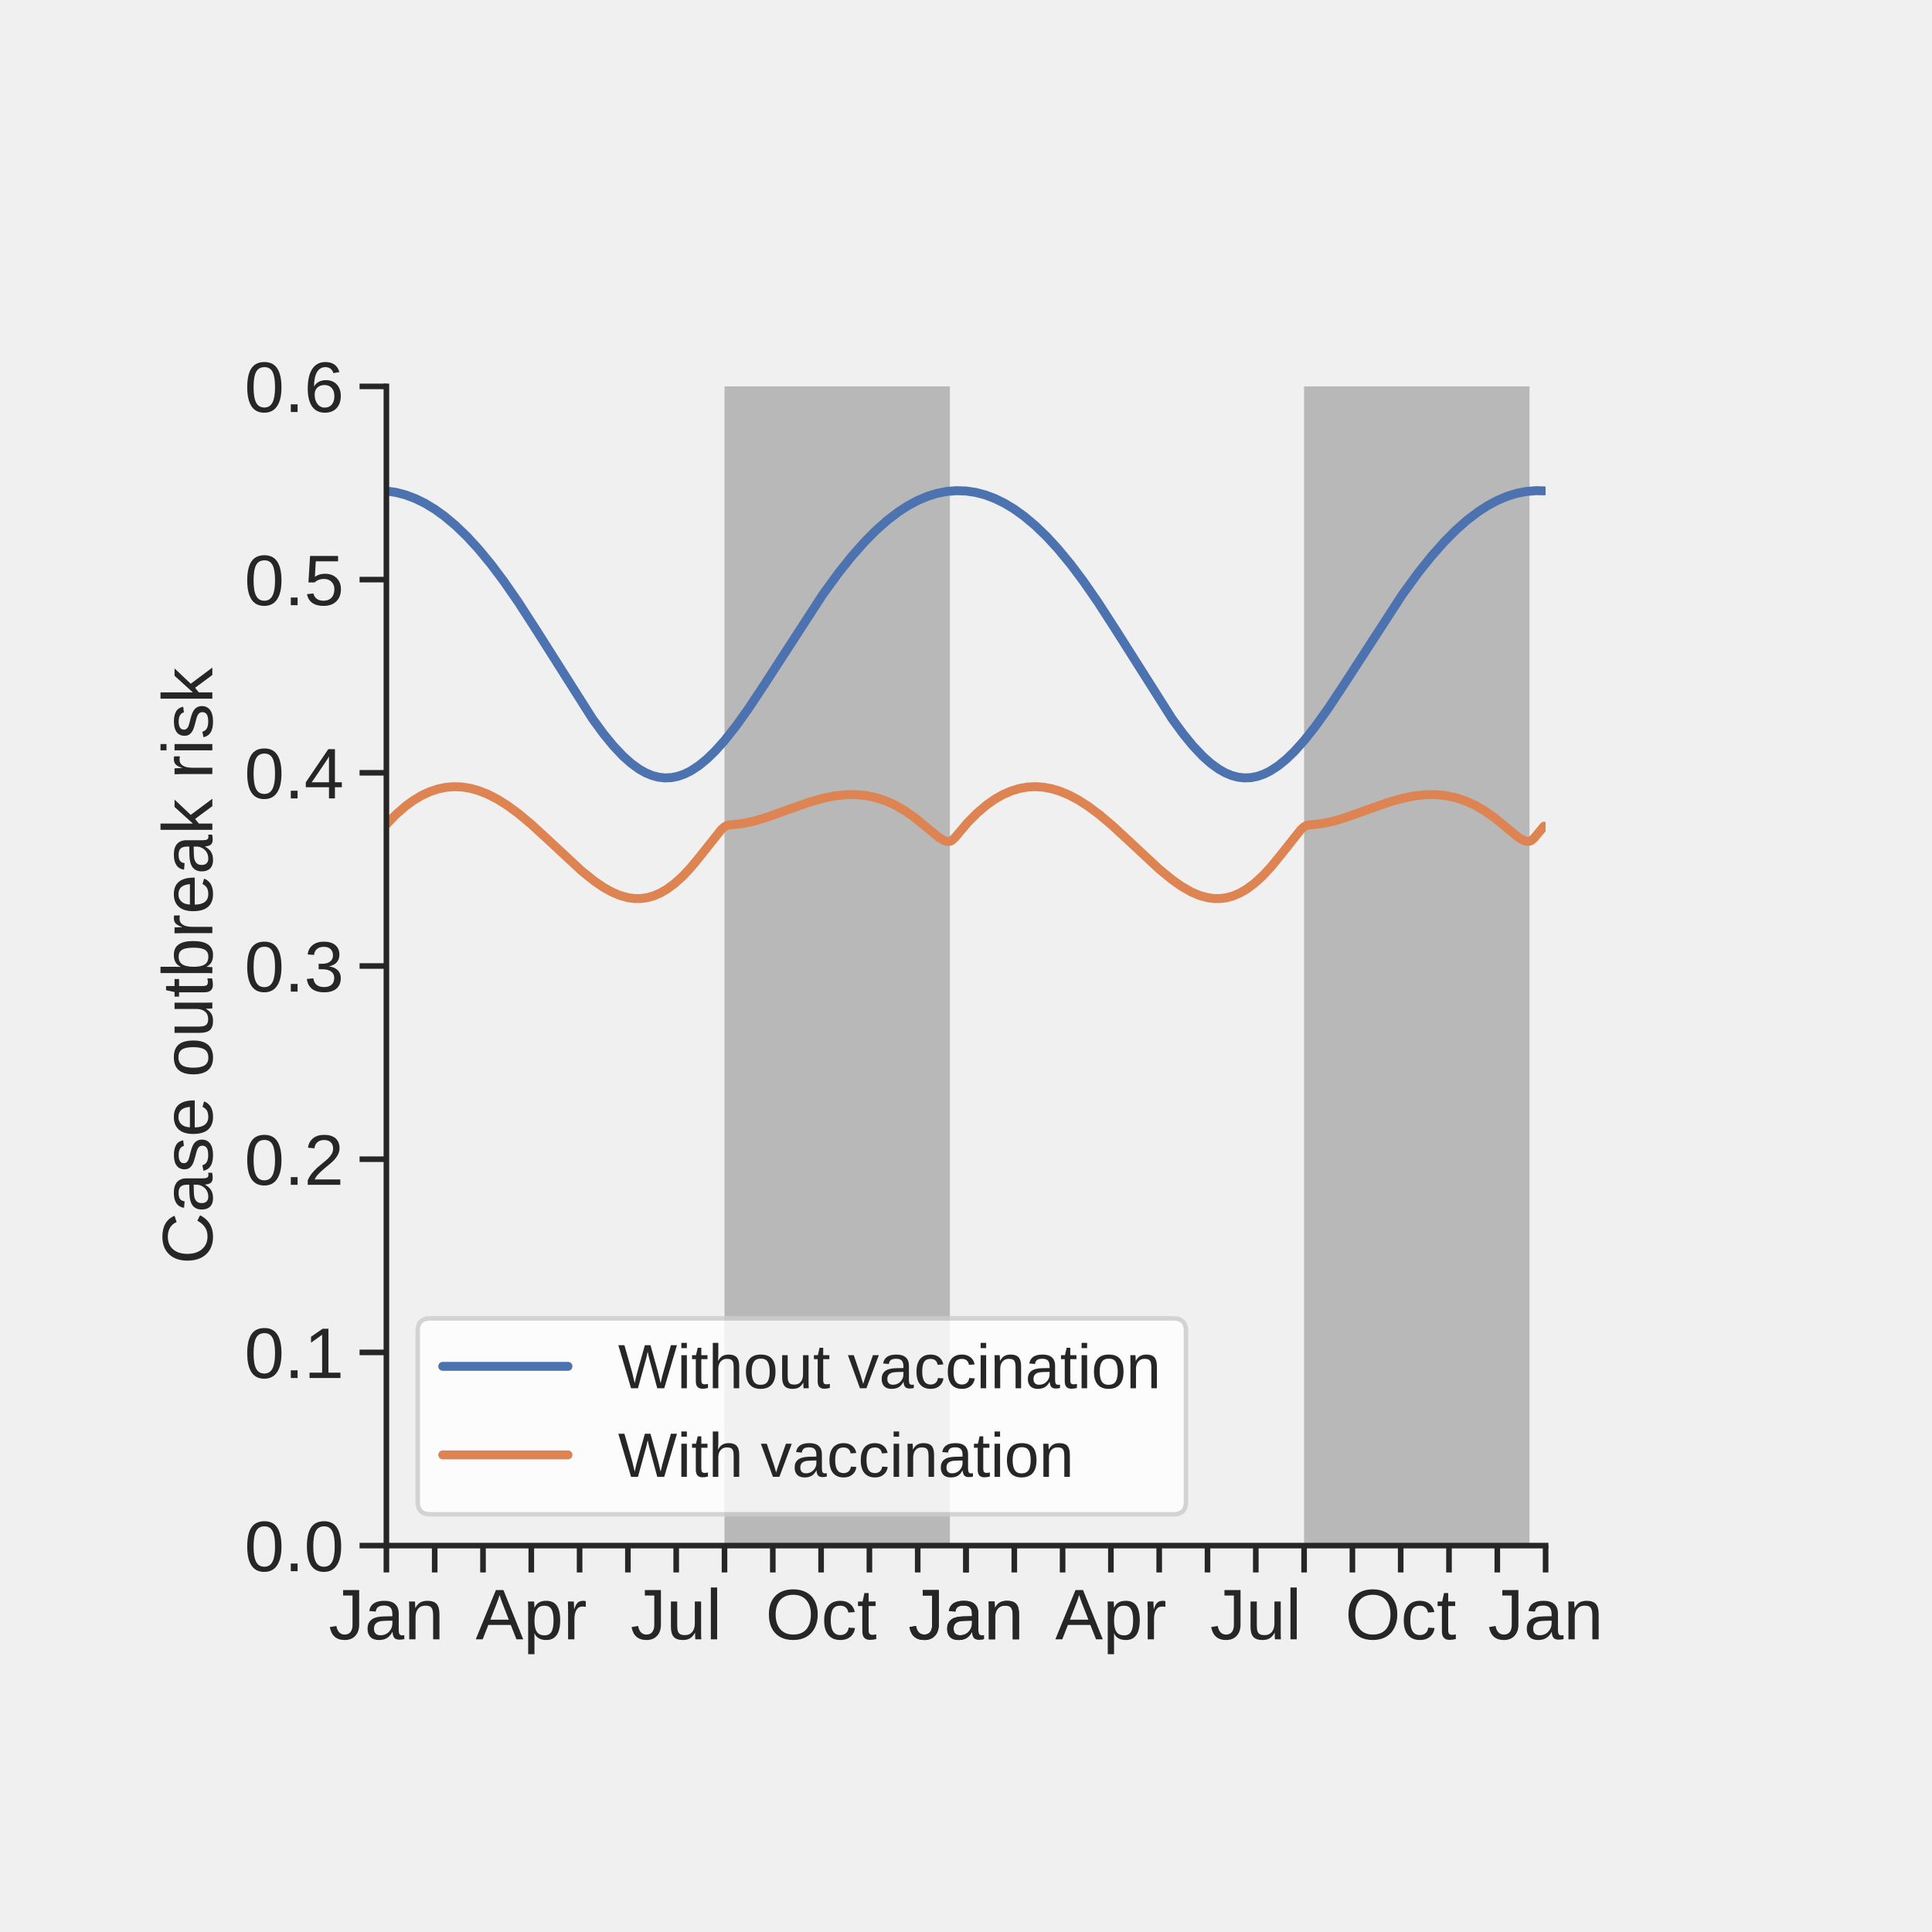
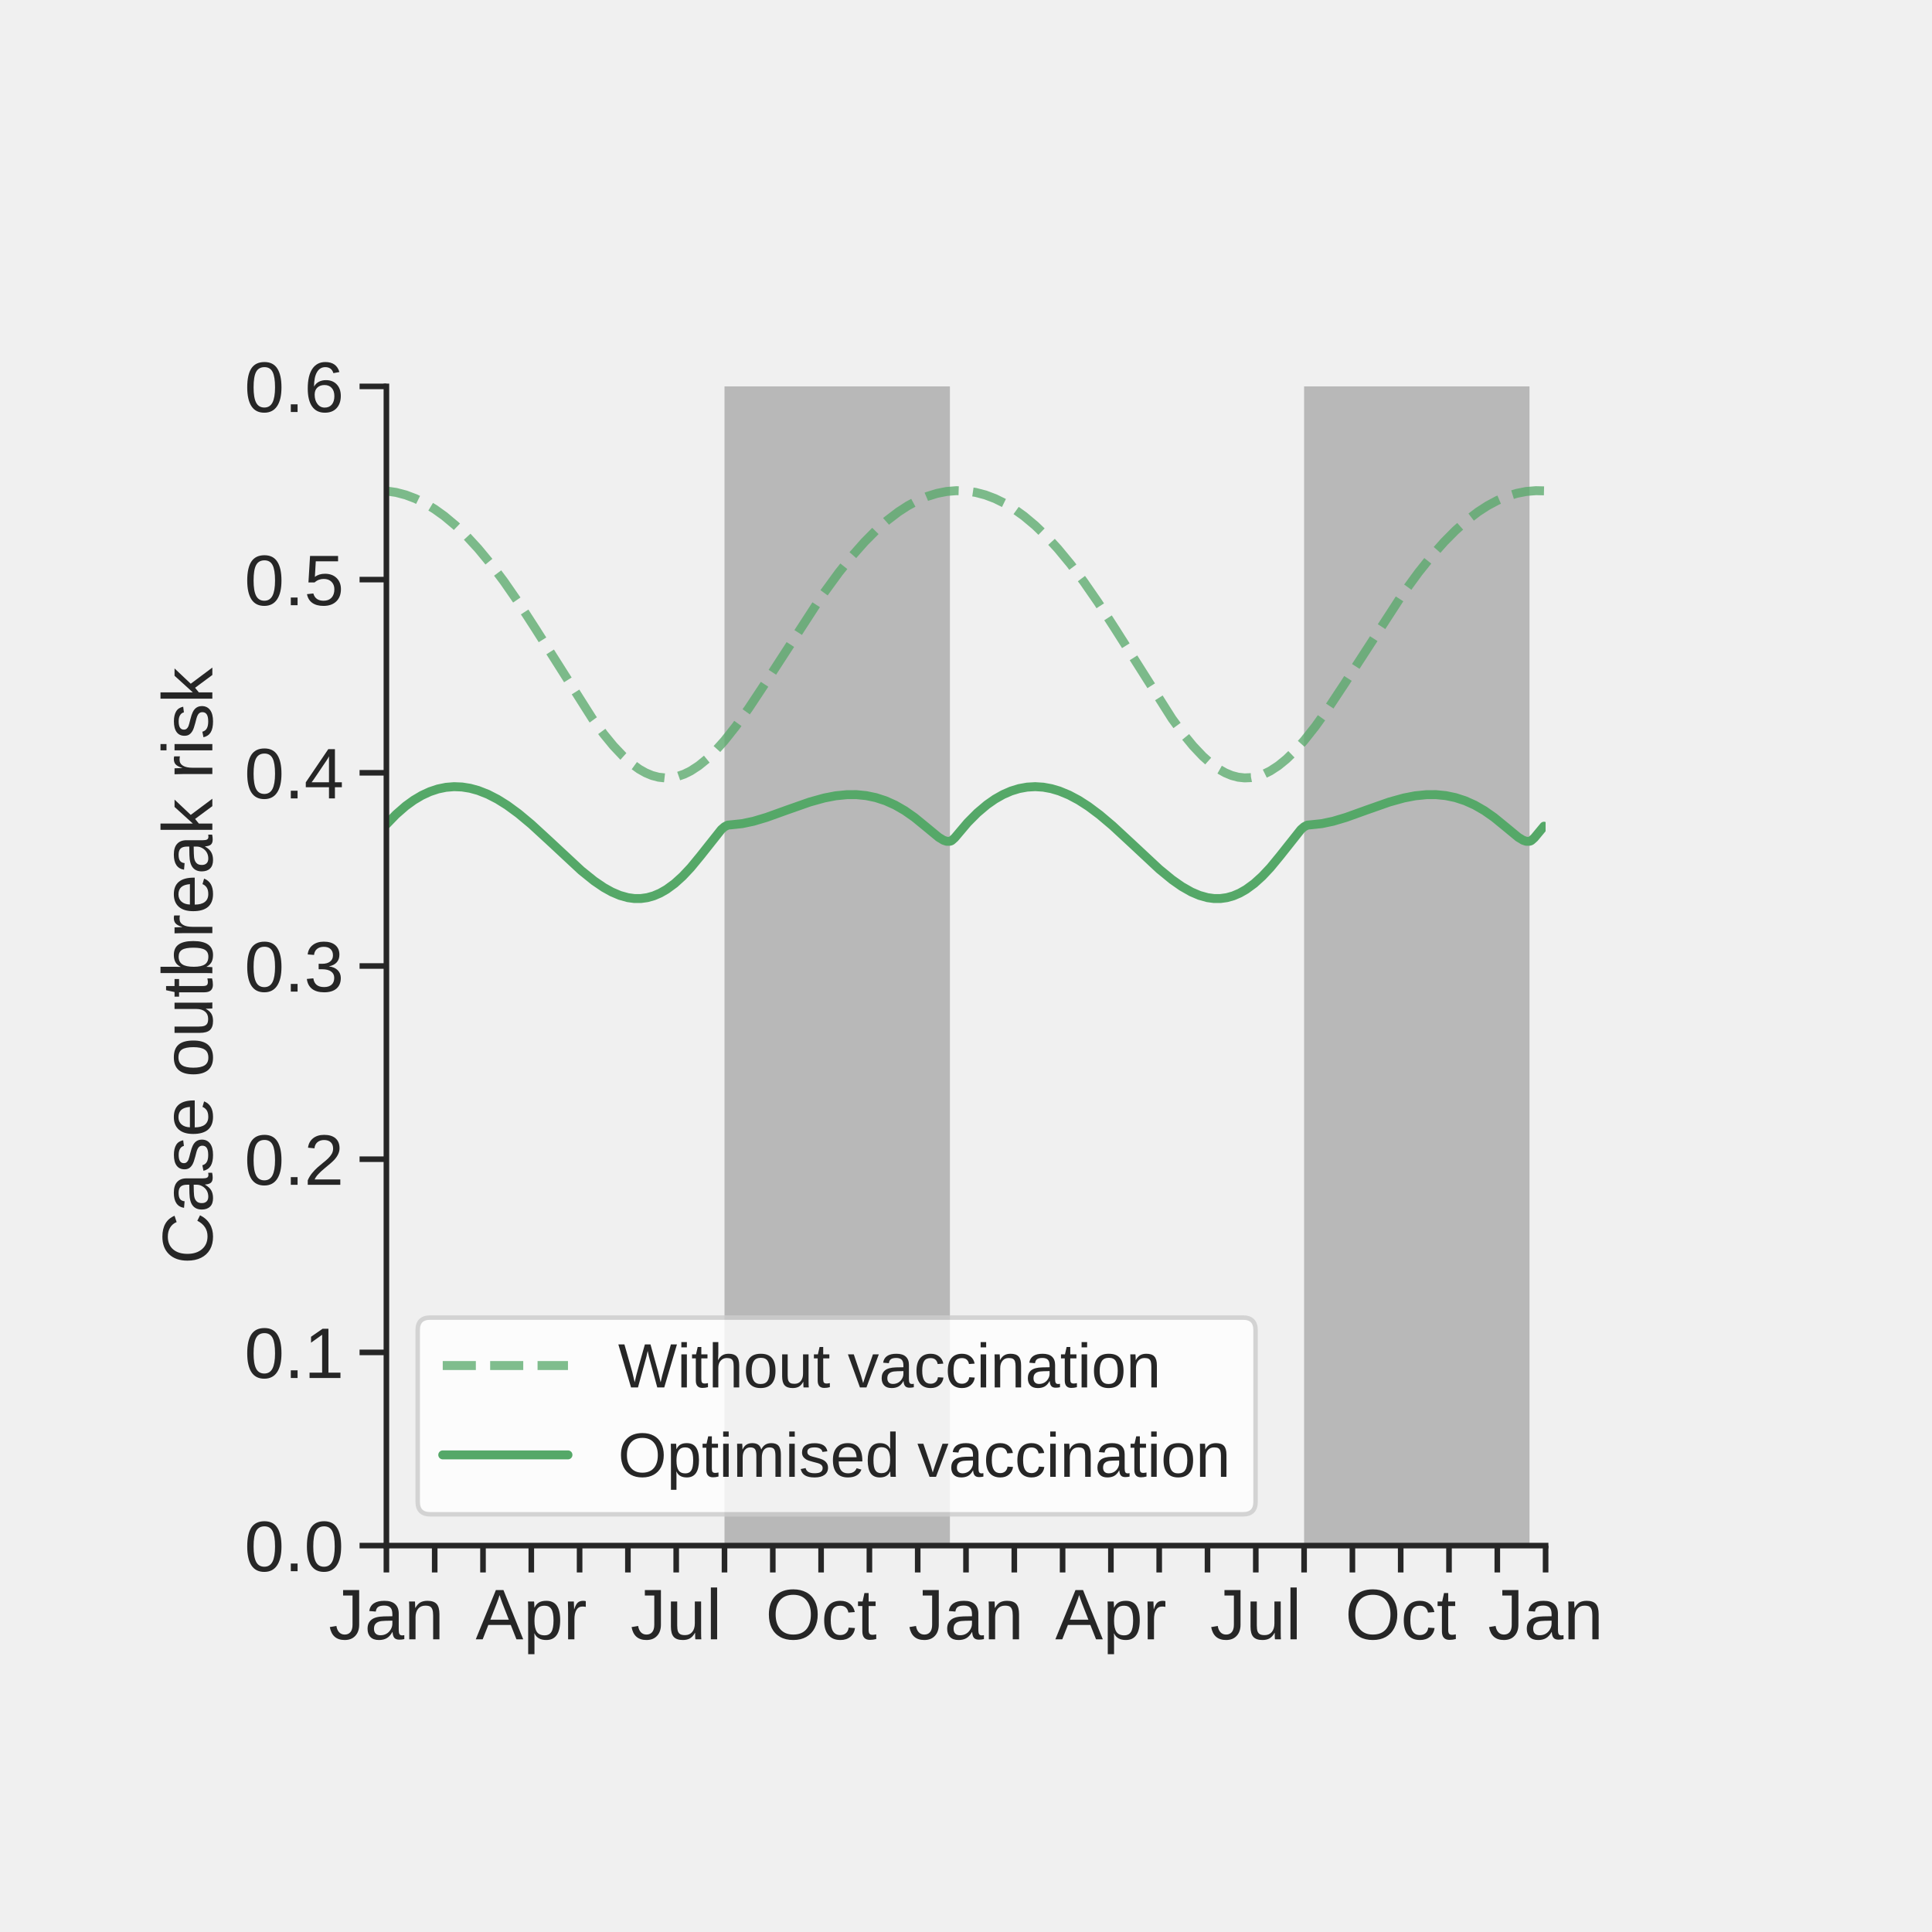
<svg xmlns="http://www.w3.org/2000/svg" xmlns:xlink="http://www.w3.org/1999/xlink" width="432pt" height="432pt" viewBox="0 0 432 432" version="1.1">
  <defs>
    <style type="text/css">*{stroke-linejoin: round; stroke-linecap: butt}</style>
  </defs>
  <g id="figure_1">
    <g id="patch_1">
      <path d="M 0 432  L 432 432  L 432 0  L 0 0  L 0 432  z " style="fill: none" />
    </g>
    <g id="axes_1">
      <g id="patch_2">
        <path d="M 86.4 345.6  L 345.6 345.6  L 345.6 86.4  L 86.4 86.4  L 86.4 345.6  z " style="fill: none" />
      </g>
      <g id="matplotlib.axis_1">
        <g id="xtick_1">
          <g id="line2d_1">
            <defs>
-               <path id="me3cac74323" d="M 0 0  L 0 6  " style="stroke: #262626; stroke-width: 1.25" />
+               <path id="m6e9fe9c6b8" d="M 0 0  L 0 6  " style="stroke: #262626; stroke-width: 1.25" />
            </defs>
            <g>
-               <use xlink:href="#me3cac74323" x="86.4" y="345.6" style="fill: #262626; stroke: #262626; stroke-width: 1.25" />
+               <use xlink:href="#m6e9fe9c6b8" x="86.4" y="345.6" style="fill: #262626; stroke: #262626; stroke-width: 1.25" />
            </g>
          </g>
          <g id="text_1">
            <text style="fill: #262626; font: 16px 'Arial', 'DejaVu Sans', 'Liberation Sans', 'Bitstream Vera Sans', sans-serif; text-anchor: middle" x="86.4" y="366.553" transform="rotate(-0 86.4 366.5525)">Jan</text>
          </g>
        </g>
        <g id="xtick_2">
          <g id="line2d_2">
            <g>
-               <use xlink:href="#me3cac74323" x="97.2" y="345.6" style="fill: #262626; stroke: #262626; stroke-width: 1.25" />
+               <use xlink:href="#m6e9fe9c6b8" x="97.2" y="345.6" style="fill: #262626; stroke: #262626; stroke-width: 1.25" />
            </g>
          </g>
        </g>
        <g id="xtick_3">
          <g id="line2d_3">
            <g>
-               <use xlink:href="#me3cac74323" x="108" y="345.6" style="fill: #262626; stroke: #262626; stroke-width: 1.25" />
+               <use xlink:href="#m6e9fe9c6b8" x="108" y="345.6" style="fill: #262626; stroke: #262626; stroke-width: 1.25" />
            </g>
          </g>
        </g>
        <g id="xtick_4">
          <g id="line2d_4">
            <g>
-               <use xlink:href="#me3cac74323" x="118.8" y="345.6" style="fill: #262626; stroke: #262626; stroke-width: 1.25" />
+               <use xlink:href="#m6e9fe9c6b8" x="118.8" y="345.6" style="fill: #262626; stroke: #262626; stroke-width: 1.25" />
            </g>
          </g>
          <g id="text_2">
            <text style="fill: #262626; font: 16px 'Arial', 'DejaVu Sans', 'Liberation Sans', 'Bitstream Vera Sans', sans-serif; text-anchor: middle" x="118.8" y="366.553" transform="rotate(-0 118.8 366.5525)">Apr</text>
          </g>
        </g>
        <g id="xtick_5">
          <g id="line2d_5">
            <g>
-               <use xlink:href="#me3cac74323" x="129.6" y="345.6" style="fill: #262626; stroke: #262626; stroke-width: 1.25" />
+               <use xlink:href="#m6e9fe9c6b8" x="129.6" y="345.6" style="fill: #262626; stroke: #262626; stroke-width: 1.25" />
            </g>
          </g>
        </g>
        <g id="xtick_6">
          <g id="line2d_6">
            <g>
-               <use xlink:href="#me3cac74323" x="140.4" y="345.6" style="fill: #262626; stroke: #262626; stroke-width: 1.25" />
+               <use xlink:href="#m6e9fe9c6b8" x="140.4" y="345.6" style="fill: #262626; stroke: #262626; stroke-width: 1.25" />
            </g>
          </g>
        </g>
        <g id="xtick_7">
          <g id="line2d_7">
            <g>
-               <use xlink:href="#me3cac74323" x="151.2" y="345.6" style="fill: #262626; stroke: #262626; stroke-width: 1.25" />
+               <use xlink:href="#m6e9fe9c6b8" x="151.2" y="345.6" style="fill: #262626; stroke: #262626; stroke-width: 1.25" />
            </g>
          </g>
          <g id="text_3">
            <text style="fill: #262626; font: 16px 'Arial', 'DejaVu Sans', 'Liberation Sans', 'Bitstream Vera Sans', sans-serif; text-anchor: middle" x="151.2" y="366.553" transform="rotate(-0 151.2 366.5525)">Jul</text>
          </g>
        </g>
        <g id="xtick_8">
          <g id="line2d_8">
            <g>
-               <use xlink:href="#me3cac74323" x="162" y="345.6" style="fill: #262626; stroke: #262626; stroke-width: 1.25" />
+               <use xlink:href="#m6e9fe9c6b8" x="162" y="345.6" style="fill: #262626; stroke: #262626; stroke-width: 1.25" />
            </g>
          </g>
        </g>
        <g id="xtick_9">
          <g id="line2d_9">
            <g>
-               <use xlink:href="#me3cac74323" x="172.8" y="345.6" style="fill: #262626; stroke: #262626; stroke-width: 1.25" />
+               <use xlink:href="#m6e9fe9c6b8" x="172.8" y="345.6" style="fill: #262626; stroke: #262626; stroke-width: 1.25" />
            </g>
          </g>
        </g>
        <g id="xtick_10">
          <g id="line2d_10">
            <g>
-               <use xlink:href="#me3cac74323" x="183.6" y="345.6" style="fill: #262626; stroke: #262626; stroke-width: 1.25" />
+               <use xlink:href="#m6e9fe9c6b8" x="183.6" y="345.6" style="fill: #262626; stroke: #262626; stroke-width: 1.25" />
            </g>
          </g>
          <g id="text_4">
            <text style="fill: #262626; font: 16px 'Arial', 'DejaVu Sans', 'Liberation Sans', 'Bitstream Vera Sans', sans-serif; text-anchor: middle" x="183.6" y="366.553" transform="rotate(-0 183.6 366.5525)">Oct</text>
          </g>
        </g>
        <g id="xtick_11">
          <g id="line2d_11">
            <g>
-               <use xlink:href="#me3cac74323" x="194.4" y="345.6" style="fill: #262626; stroke: #262626; stroke-width: 1.25" />
+               <use xlink:href="#m6e9fe9c6b8" x="194.4" y="345.6" style="fill: #262626; stroke: #262626; stroke-width: 1.25" />
            </g>
          </g>
        </g>
        <g id="xtick_12">
          <g id="line2d_12">
            <g>
-               <use xlink:href="#me3cac74323" x="205.2" y="345.6" style="fill: #262626; stroke: #262626; stroke-width: 1.25" />
+               <use xlink:href="#m6e9fe9c6b8" x="205.2" y="345.6" style="fill: #262626; stroke: #262626; stroke-width: 1.25" />
            </g>
          </g>
        </g>
        <g id="xtick_13">
          <g id="line2d_13">
            <g>
-               <use xlink:href="#me3cac74323" x="216" y="345.6" style="fill: #262626; stroke: #262626; stroke-width: 1.25" />
+               <use xlink:href="#m6e9fe9c6b8" x="216" y="345.6" style="fill: #262626; stroke: #262626; stroke-width: 1.25" />
            </g>
          </g>
          <g id="text_5">
            <text style="fill: #262626; font: 16px 'Arial', 'DejaVu Sans', 'Liberation Sans', 'Bitstream Vera Sans', sans-serif; text-anchor: middle" x="216" y="366.553" transform="rotate(-0 216 366.5525)">Jan</text>
          </g>
        </g>
        <g id="xtick_14">
          <g id="line2d_14">
            <g>
-               <use xlink:href="#me3cac74323" x="216" y="345.6" style="fill: #262626; stroke: #262626; stroke-width: 1.25" />
-             </g>
-           </g>
-           <g id="text_6">
-             <text style="fill: #262626; font: 16px 'Arial', 'DejaVu Sans', 'Liberation Sans', 'Bitstream Vera Sans', sans-serif; text-anchor: middle" x="216" y="366.553" transform="rotate(-0 216 366.5525)">Jan</text>
+               <use xlink:href="#m6e9fe9c6b8" x="226.8" y="345.6" style="fill: #262626; stroke: #262626; stroke-width: 1.25" />
+             </g>
          </g>
        </g>
        <g id="xtick_15">
          <g id="line2d_15">
            <g>
-               <use xlink:href="#me3cac74323" x="226.8" y="345.6" style="fill: #262626; stroke: #262626; stroke-width: 1.25" />
+               <use xlink:href="#m6e9fe9c6b8" x="237.6" y="345.6" style="fill: #262626; stroke: #262626; stroke-width: 1.25" />
            </g>
          </g>
        </g>
        <g id="xtick_16">
          <g id="line2d_16">
            <g>
-               <use xlink:href="#me3cac74323" x="237.6" y="345.6" style="fill: #262626; stroke: #262626; stroke-width: 1.25" />
-             </g>
+               <use xlink:href="#m6e9fe9c6b8" x="248.4" y="345.6" style="fill: #262626; stroke: #262626; stroke-width: 1.25" />
+             </g>
+           </g>
+           <g id="text_6">
+             <text style="fill: #262626; font: 16px 'Arial', 'DejaVu Sans', 'Liberation Sans', 'Bitstream Vera Sans', sans-serif; text-anchor: middle" x="248.4" y="366.553" transform="rotate(-0 248.4 366.5525)">Apr</text>
          </g>
        </g>
        <g id="xtick_17">
          <g id="line2d_17">
            <g>
-               <use xlink:href="#me3cac74323" x="248.4" y="345.6" style="fill: #262626; stroke: #262626; stroke-width: 1.25" />
-             </g>
-           </g>
-           <g id="text_7">
-             <text style="fill: #262626; font: 16px 'Arial', 'DejaVu Sans', 'Liberation Sans', 'Bitstream Vera Sans', sans-serif; text-anchor: middle" x="248.4" y="366.553" transform="rotate(-0 248.4 366.5525)">Apr</text>
+               <use xlink:href="#m6e9fe9c6b8" x="259.2" y="345.6" style="fill: #262626; stroke: #262626; stroke-width: 1.25" />
+             </g>
          </g>
        </g>
        <g id="xtick_18">
          <g id="line2d_18">
            <g>
-               <use xlink:href="#me3cac74323" x="259.2" y="345.6" style="fill: #262626; stroke: #262626; stroke-width: 1.25" />
+               <use xlink:href="#m6e9fe9c6b8" x="270" y="345.6" style="fill: #262626; stroke: #262626; stroke-width: 1.25" />
            </g>
          </g>
        </g>
        <g id="xtick_19">
          <g id="line2d_19">
            <g>
-               <use xlink:href="#me3cac74323" x="270" y="345.6" style="fill: #262626; stroke: #262626; stroke-width: 1.25" />
-             </g>
+               <use xlink:href="#m6e9fe9c6b8" x="280.8" y="345.6" style="fill: #262626; stroke: #262626; stroke-width: 1.25" />
+             </g>
+           </g>
+           <g id="text_7">
+             <text style="fill: #262626; font: 16px 'Arial', 'DejaVu Sans', 'Liberation Sans', 'Bitstream Vera Sans', sans-serif; text-anchor: middle" x="280.8" y="366.553" transform="rotate(-0 280.8 366.5525)">Jul</text>
          </g>
        </g>
        <g id="xtick_20">
          <g id="line2d_20">
            <g>
-               <use xlink:href="#me3cac74323" x="280.8" y="345.6" style="fill: #262626; stroke: #262626; stroke-width: 1.25" />
-             </g>
-           </g>
-           <g id="text_8">
-             <text style="fill: #262626; font: 16px 'Arial', 'DejaVu Sans', 'Liberation Sans', 'Bitstream Vera Sans', sans-serif; text-anchor: middle" x="280.8" y="366.553" transform="rotate(-0 280.8 366.5525)">Jul</text>
+               <use xlink:href="#m6e9fe9c6b8" x="291.6" y="345.6" style="fill: #262626; stroke: #262626; stroke-width: 1.25" />
+             </g>
          </g>
        </g>
        <g id="xtick_21">
          <g id="line2d_21">
            <g>
-               <use xlink:href="#me3cac74323" x="291.6" y="345.6" style="fill: #262626; stroke: #262626; stroke-width: 1.25" />
+               <use xlink:href="#m6e9fe9c6b8" x="302.4" y="345.6" style="fill: #262626; stroke: #262626; stroke-width: 1.25" />
            </g>
          </g>
        </g>
        <g id="xtick_22">
          <g id="line2d_22">
            <g>
-               <use xlink:href="#me3cac74323" x="302.4" y="345.6" style="fill: #262626; stroke: #262626; stroke-width: 1.25" />
-             </g>
+               <use xlink:href="#m6e9fe9c6b8" x="313.2" y="345.6" style="fill: #262626; stroke: #262626; stroke-width: 1.25" />
+             </g>
+           </g>
+           <g id="text_8">
+             <text style="fill: #262626; font: 16px 'Arial', 'DejaVu Sans', 'Liberation Sans', 'Bitstream Vera Sans', sans-serif; text-anchor: middle" x="313.2" y="366.553" transform="rotate(-0 313.2 366.5525)">Oct</text>
          </g>
        </g>
        <g id="xtick_23">
          <g id="line2d_23">
            <g>
-               <use xlink:href="#me3cac74323" x="313.2" y="345.6" style="fill: #262626; stroke: #262626; stroke-width: 1.25" />
-             </g>
-           </g>
-           <g id="text_9">
-             <text style="fill: #262626; font: 16px 'Arial', 'DejaVu Sans', 'Liberation Sans', 'Bitstream Vera Sans', sans-serif; text-anchor: middle" x="313.2" y="366.553" transform="rotate(-0 313.2 366.5525)">Oct</text>
+               <use xlink:href="#m6e9fe9c6b8" x="324" y="345.6" style="fill: #262626; stroke: #262626; stroke-width: 1.25" />
+             </g>
          </g>
        </g>
        <g id="xtick_24">
          <g id="line2d_24">
            <g>
-               <use xlink:href="#me3cac74323" x="324" y="345.6" style="fill: #262626; stroke: #262626; stroke-width: 1.25" />
+               <use xlink:href="#m6e9fe9c6b8" x="334.8" y="345.6" style="fill: #262626; stroke: #262626; stroke-width: 1.25" />
            </g>
          </g>
        </g>
        <g id="xtick_25">
          <g id="line2d_25">
            <g>
-               <use xlink:href="#me3cac74323" x="334.8" y="345.6" style="fill: #262626; stroke: #262626; stroke-width: 1.25" />
-             </g>
-           </g>
-         </g>
-         <g id="xtick_26">
-           <g id="line2d_26">
-             <g>
-               <use xlink:href="#me3cac74323" x="345.6" y="345.6" style="fill: #262626; stroke: #262626; stroke-width: 1.25" />
-             </g>
-           </g>
-           <g id="text_10">
+               <use xlink:href="#m6e9fe9c6b8" x="345.6" y="345.6" style="fill: #262626; stroke: #262626; stroke-width: 1.25" />
+             </g>
+           </g>
+           <g id="text_9">
            <text style="fill: #262626; font: 16px 'Arial', 'DejaVu Sans', 'Liberation Sans', 'Bitstream Vera Sans', sans-serif; text-anchor: middle" x="345.6" y="366.553" transform="rotate(-0 345.6 366.5525)">Jan</text>
          </g>
        </g>
-         <g id="text_11">
+         <g id="text_10">
          <text style="fill: #262626; font: 16px 'Arial', 'DejaVu Sans', 'Liberation Sans', 'Bitstream Vera Sans', sans-serif; text-anchor: middle" x="216" y="385.185" transform="rotate(-0 216 385.185)"> </text>
        </g>
      </g>
      <g id="matplotlib.axis_2">
        <g id="ytick_1">
+           <g id="line2d_26">
+             <defs>
+               <path id="m13604e9f23" d="M 0 0  L -6 0  " style="stroke: #262626; stroke-width: 1.25" />
+             </defs>
+             <g>
+               <use xlink:href="#m13604e9f23" x="86.4" y="345.6" style="fill: #262626; stroke: #262626; stroke-width: 1.25" />
+             </g>
+           </g>
+           <g id="text_11">
+             <text style="fill: #262626; font: 16px 'Arial', 'DejaVu Sans', 'Liberation Sans', 'Bitstream Vera Sans', sans-serif; text-anchor: end" x="76.9" y="351.326" transform="rotate(-0 76.9 351.3263)">0.0</text>
+           </g>
+         </g>
+         <g id="ytick_2">
          <g id="line2d_27">
-             <defs>
-               <path id="me9ae0f83a5" d="M 0 0  L -6 0  " style="stroke: #262626; stroke-width: 1.25" />
-             </defs>
-             <g>
-               <use xlink:href="#me9ae0f83a5" x="86.4" y="345.6" style="fill: #262626; stroke: #262626; stroke-width: 1.25" />
+             <g>
+               <use xlink:href="#m13604e9f23" x="86.4" y="302.4" style="fill: #262626; stroke: #262626; stroke-width: 1.25" />
            </g>
          </g>
          <g id="text_12">
-             <text style="fill: #262626; font: 16px 'Arial', 'DejaVu Sans', 'Liberation Sans', 'Bitstream Vera Sans', sans-serif; text-anchor: end" x="76.9" y="351.326" transform="rotate(-0 76.9 351.3263)">0.0</text>
-           </g>
-         </g>
-         <g id="ytick_2">
+             <text style="fill: #262626; font: 16px 'Arial', 'DejaVu Sans', 'Liberation Sans', 'Bitstream Vera Sans', sans-serif; text-anchor: end" x="76.9" y="308.126" transform="rotate(-0 76.9 308.1263)">0.1</text>
+           </g>
+         </g>
+         <g id="ytick_3">
          <g id="line2d_28">
            <g>
-               <use xlink:href="#me9ae0f83a5" x="86.4" y="302.4" style="fill: #262626; stroke: #262626; stroke-width: 1.25" />
+               <use xlink:href="#m13604e9f23" x="86.4" y="259.2" style="fill: #262626; stroke: #262626; stroke-width: 1.25" />
            </g>
          </g>
          <g id="text_13">
-             <text style="fill: #262626; font: 16px 'Arial', 'DejaVu Sans', 'Liberation Sans', 'Bitstream Vera Sans', sans-serif; text-anchor: end" x="76.9" y="308.126" transform="rotate(-0 76.9 308.1263)">0.1</text>
-           </g>
-         </g>
-         <g id="ytick_3">
+             <text style="fill: #262626; font: 16px 'Arial', 'DejaVu Sans', 'Liberation Sans', 'Bitstream Vera Sans', sans-serif; text-anchor: end" x="76.9" y="264.926" transform="rotate(-0 76.9 264.9262)">0.2</text>
+           </g>
+         </g>
+         <g id="ytick_4">
          <g id="line2d_29">
            <g>
-               <use xlink:href="#me9ae0f83a5" x="86.4" y="259.2" style="fill: #262626; stroke: #262626; stroke-width: 1.25" />
+               <use xlink:href="#m13604e9f23" x="86.4" y="216" style="fill: #262626; stroke: #262626; stroke-width: 1.25" />
            </g>
          </g>
          <g id="text_14">
-             <text style="fill: #262626; font: 16px 'Arial', 'DejaVu Sans', 'Liberation Sans', 'Bitstream Vera Sans', sans-serif; text-anchor: end" x="76.9" y="264.926" transform="rotate(-0 76.9 264.9262)">0.2</text>
-           </g>
-         </g>
-         <g id="ytick_4">
+             <text style="fill: #262626; font: 16px 'Arial', 'DejaVu Sans', 'Liberation Sans', 'Bitstream Vera Sans', sans-serif; text-anchor: end" x="76.9" y="221.726" transform="rotate(-0 76.9 221.7262)">0.3</text>
+           </g>
+         </g>
+         <g id="ytick_5">
          <g id="line2d_30">
            <g>
-               <use xlink:href="#me9ae0f83a5" x="86.4" y="216" style="fill: #262626; stroke: #262626; stroke-width: 1.25" />
+               <use xlink:href="#m13604e9f23" x="86.4" y="172.8" style="fill: #262626; stroke: #262626; stroke-width: 1.25" />
            </g>
          </g>
          <g id="text_15">
-             <text style="fill: #262626; font: 16px 'Arial', 'DejaVu Sans', 'Liberation Sans', 'Bitstream Vera Sans', sans-serif; text-anchor: end" x="76.9" y="221.726" transform="rotate(-0 76.9 221.7262)">0.3</text>
-           </g>
-         </g>
-         <g id="ytick_5">
+             <text style="fill: #262626; font: 16px 'Arial', 'DejaVu Sans', 'Liberation Sans', 'Bitstream Vera Sans', sans-serif; text-anchor: end" x="76.9" y="178.526" transform="rotate(-0 76.9 178.5263)">0.4</text>
+           </g>
+         </g>
+         <g id="ytick_6">
          <g id="line2d_31">
            <g>
-               <use xlink:href="#me9ae0f83a5" x="86.4" y="172.8" style="fill: #262626; stroke: #262626; stroke-width: 1.25" />
+               <use xlink:href="#m13604e9f23" x="86.4" y="129.6" style="fill: #262626; stroke: #262626; stroke-width: 1.25" />
            </g>
          </g>
          <g id="text_16">
-             <text style="fill: #262626; font: 16px 'Arial', 'DejaVu Sans', 'Liberation Sans', 'Bitstream Vera Sans', sans-serif; text-anchor: end" x="76.9" y="178.526" transform="rotate(-0 76.9 178.5263)">0.4</text>
-           </g>
-         </g>
-         <g id="ytick_6">
+             <text style="fill: #262626; font: 16px 'Arial', 'DejaVu Sans', 'Liberation Sans', 'Bitstream Vera Sans', sans-serif; text-anchor: end" x="76.9" y="135.326" transform="rotate(-0 76.9 135.3262)">0.5</text>
+           </g>
+         </g>
+         <g id="ytick_7">
          <g id="line2d_32">
            <g>
-               <use xlink:href="#me9ae0f83a5" x="86.4" y="129.6" style="fill: #262626; stroke: #262626; stroke-width: 1.25" />
+               <use xlink:href="#m13604e9f23" x="86.4" y="86.4" style="fill: #262626; stroke: #262626; stroke-width: 1.25" />
            </g>
          </g>
          <g id="text_17">
-             <text style="fill: #262626; font: 16px 'Arial', 'DejaVu Sans', 'Liberation Sans', 'Bitstream Vera Sans', sans-serif; text-anchor: end" x="76.9" y="135.326" transform="rotate(-0 76.9 135.3262)">0.5</text>
-           </g>
-         </g>
-         <g id="ytick_7">
-           <g id="line2d_33">
-             <g>
-               <use xlink:href="#me9ae0f83a5" x="86.4" y="86.4" style="fill: #262626; stroke: #262626; stroke-width: 1.25" />
-             </g>
-           </g>
-           <g id="text_18">
            <text style="fill: #262626; font: 16px 'Arial', 'DejaVu Sans', 'Liberation Sans', 'Bitstream Vera Sans', sans-serif; text-anchor: end" x="76.9" y="92.126" transform="rotate(-0 76.9 92.12625)">0.6</text>
          </g>
        </g>
-         <g id="text_19">
+         <g id="text_18">
          <text style="fill: #262626; font: 16px 'Arial', 'DejaVu Sans', 'Liberation Sans', 'Bitstream Vera Sans', sans-serif; text-anchor: middle" x="47.48" y="216" transform="rotate(-90 47.48 216)">Case outbreak risk</text>
        </g>
      </g>
      <g id="PolyCollection_1">
        <defs>
-           <path id="m444f9af3b2" d="M 212.4 -86.4  L 162 -86.4  L 162 -345.6  L 212.4 -345.6  L 212.4 -345.6  L 212.4 -86.4  z " />
+           <path id="mbfbc803ca5" d="M 212.4 -86.4  L 162 -86.4  L 162 -345.6  L 212.4 -345.6  L 212.4 -345.6  L 212.4 -86.4  z " />
        </defs>
-         <g clip-path="url(#p3b23cbc4e8)">
-           <use xlink:href="#m444f9af3b2" x="0" y="432" style="fill: #808080; fill-opacity: 0.5" />
+         <g clip-path="url(#pdc385efa41)">
+           <use xlink:href="#mbfbc803ca5" x="0" y="432" style="fill: #808080; fill-opacity: 0.5" />
        </g>
      </g>
      <g id="PolyCollection_2">
        <defs>
-           <path id="mf41203e88f" d="M 342 -86.4  L 291.6 -86.4  L 291.6 -345.6  L 342 -345.6  L 342 -345.6  L 342 -86.4  z " />
+           <path id="m91f252b5d1" d="M 342 -86.4  L 291.6 -86.4  L 291.6 -345.6  L 342 -345.6  L 342 -345.6  L 342 -86.4  z " />
        </defs>
-         <g clip-path="url(#p3b23cbc4e8)">
-           <use xlink:href="#mf41203e88f" x="0" y="432" style="fill: #808080; fill-opacity: 0.5" />
-         </g>
+         <g clip-path="url(#pdc385efa41)">
+           <use xlink:href="#m91f252b5d1" x="0" y="432" style="fill: #808080; fill-opacity: 0.5" />
+         </g>
+       </g>
+       <g id="line2d_33">
+         <path d="M 86.4 109.786  L 88.56 110.104  L 90.72 110.67  L 92.88 111.484  L 95.04 112.545  L 97.2 113.852  L 99.36 115.402  L 101.88 117.513  L 104.4 119.944  L 106.92 122.681  L 109.8 126.167  L 112.68 130.004  L 115.92 134.687  L 119.88 140.818  L 132.48 160.712  L 135 164.15  L 137.16 166.784  L 139.32 169.073  L 141.12 170.679  L 142.92 171.984  L 144.36 172.798  L 145.8 173.399  L 147.24 173.781  L 148.68 173.94  L 150.12 173.877  L 151.56 173.593  L 153 173.093  L 154.44 172.381  L 156.24 171.209  L 158.04 169.742  L 159.84 168.003  L 162 165.598  L 164.52 162.415  L 167.4 158.386  L 171 152.949  L 183.96 132.962  L 187.56 128.025  L 190.44 124.422  L 193.32 121.166  L 195.84 118.625  L 198.36 116.386  L 200.88 114.459  L 203.04 113.063  L 205.2 111.905  L 207.36 110.99  L 209.52 110.319  L 211.68 109.894  L 213.84 109.716  L 216 109.786  L 218.16 110.104  L 220.32 110.67  L 222.48 111.484  L 224.64 112.545  L 226.8 113.852  L 228.96 115.402  L 231.48 117.513  L 234 119.944  L 236.52 122.681  L 239.4 126.167  L 242.28 130.004  L 245.52 134.687  L 249.48 140.818  L 262.08 160.712  L 264.6 164.15  L 266.76 166.784  L 268.92 169.073  L 270.72 170.679  L 272.52 171.984  L 273.96 172.798  L 275.4 173.399  L 276.84 173.781  L 278.28 173.94  L 279.72 173.877  L 281.16 173.593  L 282.6 173.093  L 284.04 172.381  L 285.84 171.209  L 287.64 169.742  L 289.44 168.003  L 291.6 165.598  L 294.12 162.415  L 297 158.386  L 300.6 152.949  L 313.56 132.962  L 317.16 128.025  L 320.04 124.422  L 322.92 121.166  L 325.44 118.625  L 327.96 116.386  L 330.48 114.459  L 332.64 113.063  L 334.8 111.905  L 336.96 110.99  L 339.12 110.319  L 341.28 109.894  L 343.44 109.716  L 345.24 109.757  L 345.24 109.757  " clip-path="url(#pdc385efa41)" style="fill: none; stroke-dasharray: 7.4,3.2; stroke-dashoffset: 0; stroke: #55a868; stroke-opacity: 0.75; stroke-width: 2" />
      </g>
      <g id="line2d_34">
-         <path d="M 86.4 109.786  L 88.56 110.104  L 90.72 110.67  L 92.88 111.484  L 95.04 112.545  L 97.2 113.852  L 99.36 115.402  L 101.88 117.513  L 104.4 119.944  L 106.92 122.681  L 109.8 126.167  L 112.68 130.004  L 115.92 134.687  L 119.88 140.818  L 132.48 160.712  L 135 164.15  L 137.16 166.784  L 139.32 169.073  L 141.12 170.679  L 142.92 171.984  L 144.36 172.798  L 145.8 173.399  L 147.24 173.781  L 148.68 173.94  L 150.12 173.877  L 151.56 173.593  L 153 173.093  L 154.44 172.381  L 156.24 171.209  L 158.04 169.742  L 159.84 168.003  L 162 165.598  L 164.52 162.415  L 167.4 158.386  L 171 152.949  L 183.96 132.962  L 187.56 128.025  L 190.44 124.422  L 193.32 121.166  L 195.84 118.625  L 198.36 116.386  L 200.88 114.459  L 203.04 113.063  L 205.2 111.905  L 207.36 110.99  L 209.52 110.319  L 211.68 109.894  L 213.84 109.716  L 216 109.786  L 218.16 110.104  L 220.32 110.67  L 222.48 111.484  L 224.64 112.545  L 226.8 113.852  L 228.96 115.402  L 231.48 117.513  L 234 119.944  L 236.52 122.681  L 239.4 126.167  L 242.28 130.004  L 245.52 134.687  L 249.48 140.818  L 262.08 160.712  L 264.6 164.15  L 266.76 166.784  L 268.92 169.073  L 270.72 170.679  L 272.52 171.984  L 273.96 172.798  L 275.4 173.399  L 276.84 173.781  L 278.28 173.94  L 279.72 173.877  L 281.16 173.593  L 282.6 173.093  L 284.04 172.381  L 285.84 171.209  L 287.64 169.742  L 289.44 168.003  L 291.6 165.598  L 294.12 162.415  L 297 158.386  L 300.6 152.949  L 313.56 132.962  L 317.16 128.025  L 320.04 124.422  L 322.92 121.166  L 325.44 118.625  L 327.96 116.386  L 330.48 114.459  L 332.64 113.063  L 334.8 111.905  L 336.96 110.99  L 339.12 110.319  L 341.28 109.894  L 343.44 109.716  L 345.24 109.757  L 345.24 109.757  " clip-path="url(#p3b23cbc4e8)" style="fill: none; stroke: #4c72b0; stroke-width: 2; stroke-linecap: round" />
-       </g>
-       <g id="line2d_35">
-         <path d="M 86.4 184.335  L 88.56 182.105  L 90.72 180.221  L 92.52 178.916  L 94.32 177.848  L 96.12 177.016  L 97.92 176.417  L 99.72 176.047  L 101.52 175.901  L 103.32 175.974  L 105.12 176.261  L 106.92 176.752  L 109.08 177.6  L 111.24 178.712  L 113.4 180.064  L 115.92 181.911  L 118.8 184.312  L 122.76 187.952  L 129.96 194.653  L 132.84 196.974  L 135 198.445  L 136.8 199.448  L 138.6 200.215  L 140.4 200.718  L 141.84 200.914  L 143.28 200.917  L 144.72 200.719  L 146.16 200.315  L 147.6 199.702  L 149.04 198.88  L 150.84 197.563  L 152.64 195.935  L 154.44 194.019  L 156.6 191.396  L 161.28 185.499  L 162 184.874  L 162.72 184.5  L 163.8 184.398  L 165.96 184.166  L 168.48 183.637  L 171.36 182.78  L 176.04 181.097  L 181.08 179.327  L 184.32 178.43  L 186.84 177.944  L 189.36 177.691  L 191.52 177.686  L 193.68 177.9  L 195.84 178.349  L 198 179.052  L 200.16 180.021  L 202.32 181.265  L 204.48 182.78  L 207 184.837  L 209.88 187.215  L 210.96 187.872  L 211.68 188.118  L 212.4 188.114  L 212.76 187.98  L 213.48 187.343  L 216.36 183.939  L 218.52 181.767  L 220.68 179.941  L 222.48 178.683  L 224.28 177.663  L 226.08 176.878  L 227.88 176.325  L 229.68 176  L 231.48 175.898  L 233.28 176.015  L 235.08 176.343  L 236.88 176.875  L 239.04 177.768  L 241.2 178.921  L 243.36 180.311  L 245.88 182.196  L 248.76 184.629  L 252.72 188.294  L 259.2 194.34  L 262.08 196.704  L 264.24 198.219  L 266.4 199.448  L 268.2 200.215  L 270 200.718  L 271.44 200.914  L 272.88 200.917  L 274.32 200.719  L 275.76 200.315  L 277.2 199.702  L 278.64 198.88  L 280.44 197.563  L 282.24 195.935  L 284.04 194.019  L 286.2 191.396  L 290.88 185.499  L 291.6 184.874  L 292.32 184.5  L 293.4 184.398  L 295.56 184.166  L 298.08 183.637  L 300.96 182.78  L 305.64 181.097  L 310.68 179.327  L 313.92 178.43  L 316.44 177.944  L 318.96 177.691  L 321.12 177.686  L 323.28 177.9  L 325.44 178.349  L 327.6 179.052  L 329.76 180.021  L 331.92 181.265  L 334.08 182.78  L 336.6 184.837  L 339.48 187.215  L 340.56 187.872  L 341.28 188.118  L 342 188.114  L 342.36 187.98  L 343.08 187.343  L 345.24 184.741  L 345.24 184.741  " clip-path="url(#p3b23cbc4e8)" style="fill: none; stroke: #dd8452; stroke-width: 2; stroke-linecap: round" />
+         <path d="M 86.4 184.335  L 88.56 182.105  L 90.72 180.221  L 92.52 178.916  L 94.32 177.848  L 96.12 177.016  L 97.92 176.417  L 99.72 176.047  L 101.52 175.901  L 103.32 175.974  L 105.12 176.261  L 106.92 176.752  L 109.08 177.6  L 111.24 178.712  L 113.4 180.064  L 115.92 181.911  L 118.8 184.312  L 122.76 187.952  L 129.96 194.653  L 132.84 196.974  L 135 198.445  L 136.8 199.448  L 138.6 200.215  L 140.4 200.718  L 141.84 200.914  L 143.28 200.917  L 144.72 200.719  L 146.16 200.315  L 147.6 199.702  L 149.04 198.88  L 150.84 197.563  L 152.64 195.935  L 154.44 194.019  L 156.6 191.396  L 161.28 185.499  L 162 184.874  L 162.72 184.5  L 163.8 184.398  L 165.96 184.166  L 168.48 183.637  L 171.36 182.78  L 176.04 181.097  L 181.08 179.327  L 184.32 178.43  L 186.84 177.944  L 189.36 177.691  L 191.52 177.686  L 193.68 177.9  L 195.84 178.349  L 198 179.052  L 200.16 180.021  L 202.32 181.265  L 204.48 182.78  L 207 184.837  L 209.88 187.215  L 210.96 187.872  L 211.68 188.118  L 212.4 188.114  L 212.76 187.98  L 213.48 187.343  L 216.36 183.939  L 218.52 181.767  L 220.68 179.941  L 222.48 178.683  L 224.28 177.663  L 226.08 176.878  L 227.88 176.325  L 229.68 176  L 231.48 175.898  L 233.28 176.015  L 235.08 176.343  L 236.88 176.875  L 239.04 177.768  L 241.2 178.921  L 243.36 180.311  L 245.88 182.196  L 248.76 184.629  L 252.72 188.294  L 259.2 194.34  L 262.08 196.704  L 264.24 198.219  L 266.4 199.448  L 268.2 200.215  L 270 200.718  L 271.44 200.914  L 272.88 200.917  L 274.32 200.719  L 275.76 200.315  L 277.2 199.702  L 278.64 198.88  L 280.44 197.563  L 282.24 195.935  L 284.04 194.019  L 286.2 191.396  L 290.88 185.499  L 291.6 184.874  L 292.32 184.5  L 293.4 184.398  L 295.56 184.166  L 298.08 183.637  L 300.96 182.78  L 305.64 181.097  L 310.68 179.327  L 313.92 178.43  L 316.44 177.944  L 318.96 177.691  L 321.12 177.686  L 323.28 177.9  L 325.44 178.349  L 327.6 179.052  L 329.76 180.021  L 331.92 181.265  L 334.08 182.78  L 336.6 184.837  L 339.48 187.215  L 340.56 187.872  L 341.28 188.118  L 342 188.114  L 342.36 187.98  L 343.08 187.343  L 345.24 184.741  L 345.24 184.741  " clip-path="url(#pdc385efa41)" style="fill: none; stroke: #55a868; stroke-width: 2; stroke-linecap: round" />
      </g>
      <g id="patch_3">
        <path d="M 86.4 345.6  L 86.4 86.4  " style="fill: none; stroke: #262626; stroke-width: 1.25; stroke-linejoin: miter; stroke-linecap: square" />
      </g>
      <g id="patch_4">
        <path d="M 86.4 345.6  L 345.6 345.6  " style="fill: none; stroke: #262626; stroke-width: 1.25; stroke-linejoin: miter; stroke-linecap: square" />
      </g>
      <g id="legend_1">
        <g id="patch_5">
-           <path d="M 96.2 338.6  L 262.387 338.6  Q 265.187 338.6 265.187 335.8  L 265.187 297.593  Q 265.187 294.793 262.387 294.793  L 96.2 294.793  Q 93.4 294.793 93.4 297.593  L 93.4 335.8  Q 93.4 338.6 96.2 338.6  z " style="fill: #ffffff; opacity: 0.8; stroke: #cccccc; stroke-linejoin: miter" />
+           <path d="M 96.2 338.6  L 277.944 338.6  Q 280.744 338.6 280.744 335.8  L 280.744 297.414  Q 280.744 294.614 277.944 294.614  L 96.2 294.614  Q 93.4 294.614 93.4 297.414  L 93.4 335.8  Q 93.4 338.6 96.2 338.6  z " style="fill: #ffffff; opacity: 0.8; stroke: #cccccc; stroke-linejoin: miter" />
+         </g>
+         <g id="line2d_35">
+           <path d="M 99 305.335  L 113 305.335  L 127 305.335  " style="fill: none; stroke-dasharray: 7.4,3.2; stroke-dashoffset: 0; stroke: #55a868; stroke-opacity: 0.75; stroke-width: 2" />
+         </g>
+         <g id="text_19">
+           <text style="fill: #262626; font: 14px 'Arial', 'DejaVu Sans', 'Liberation Sans', 'Bitstream Vera Sans', sans-serif; text-anchor: start" x="138.2" y="310.235" transform="rotate(-0 138.2 310.2347)">Without vaccination</text>
        </g>
        <g id="line2d_36">
-           <path d="M 99 305.514  L 113 305.514  L 127 305.514  " style="fill: none; stroke: #4c72b0; stroke-width: 2; stroke-linecap: round" />
+           <path d="M 99 325.317  L 113 325.317  L 127 325.317  " style="fill: none; stroke: #55a868; stroke-width: 2; stroke-linecap: round" />
        </g>
        <g id="text_20">
-           <text style="fill: #262626; font: 14px 'Arial', 'DejaVu Sans', 'Liberation Sans', 'Bitstream Vera Sans', sans-serif; text-anchor: start" x="138.2" y="310.414" transform="rotate(-0 138.2 310.4141)">Without vaccination</text>
-         </g>
-         <g id="line2d_37">
-           <path d="M 99 325.317  L 113 325.317  L 127 325.317  " style="fill: none; stroke: #dd8452; stroke-width: 2; stroke-linecap: round" />
-         </g>
-         <g id="text_21">
-           <text style="fill: #262626; font: 14px 'Arial', 'DejaVu Sans', 'Liberation Sans', 'Bitstream Vera Sans', sans-serif; text-anchor: start" x="138.2" y="330.217" transform="rotate(-0 138.2 330.2175)">With vaccination</text>
+           <text style="fill: #262626; font: 14px 'Arial', 'DejaVu Sans', 'Liberation Sans', 'Bitstream Vera Sans', sans-serif; text-anchor: start" x="138.2" y="330.217" transform="rotate(-0 138.2 330.2175)">Optimised vaccination</text>
        </g>
      </g>
    </g>
  </g>
  <defs>
-     <clipPath id="p3b23cbc4e8">
+     <clipPath id="pdc385efa41">
      <rect x="86.4" y="86.4" width="259.2" height="259.2" />
    </clipPath>
  </defs>
</svg>
